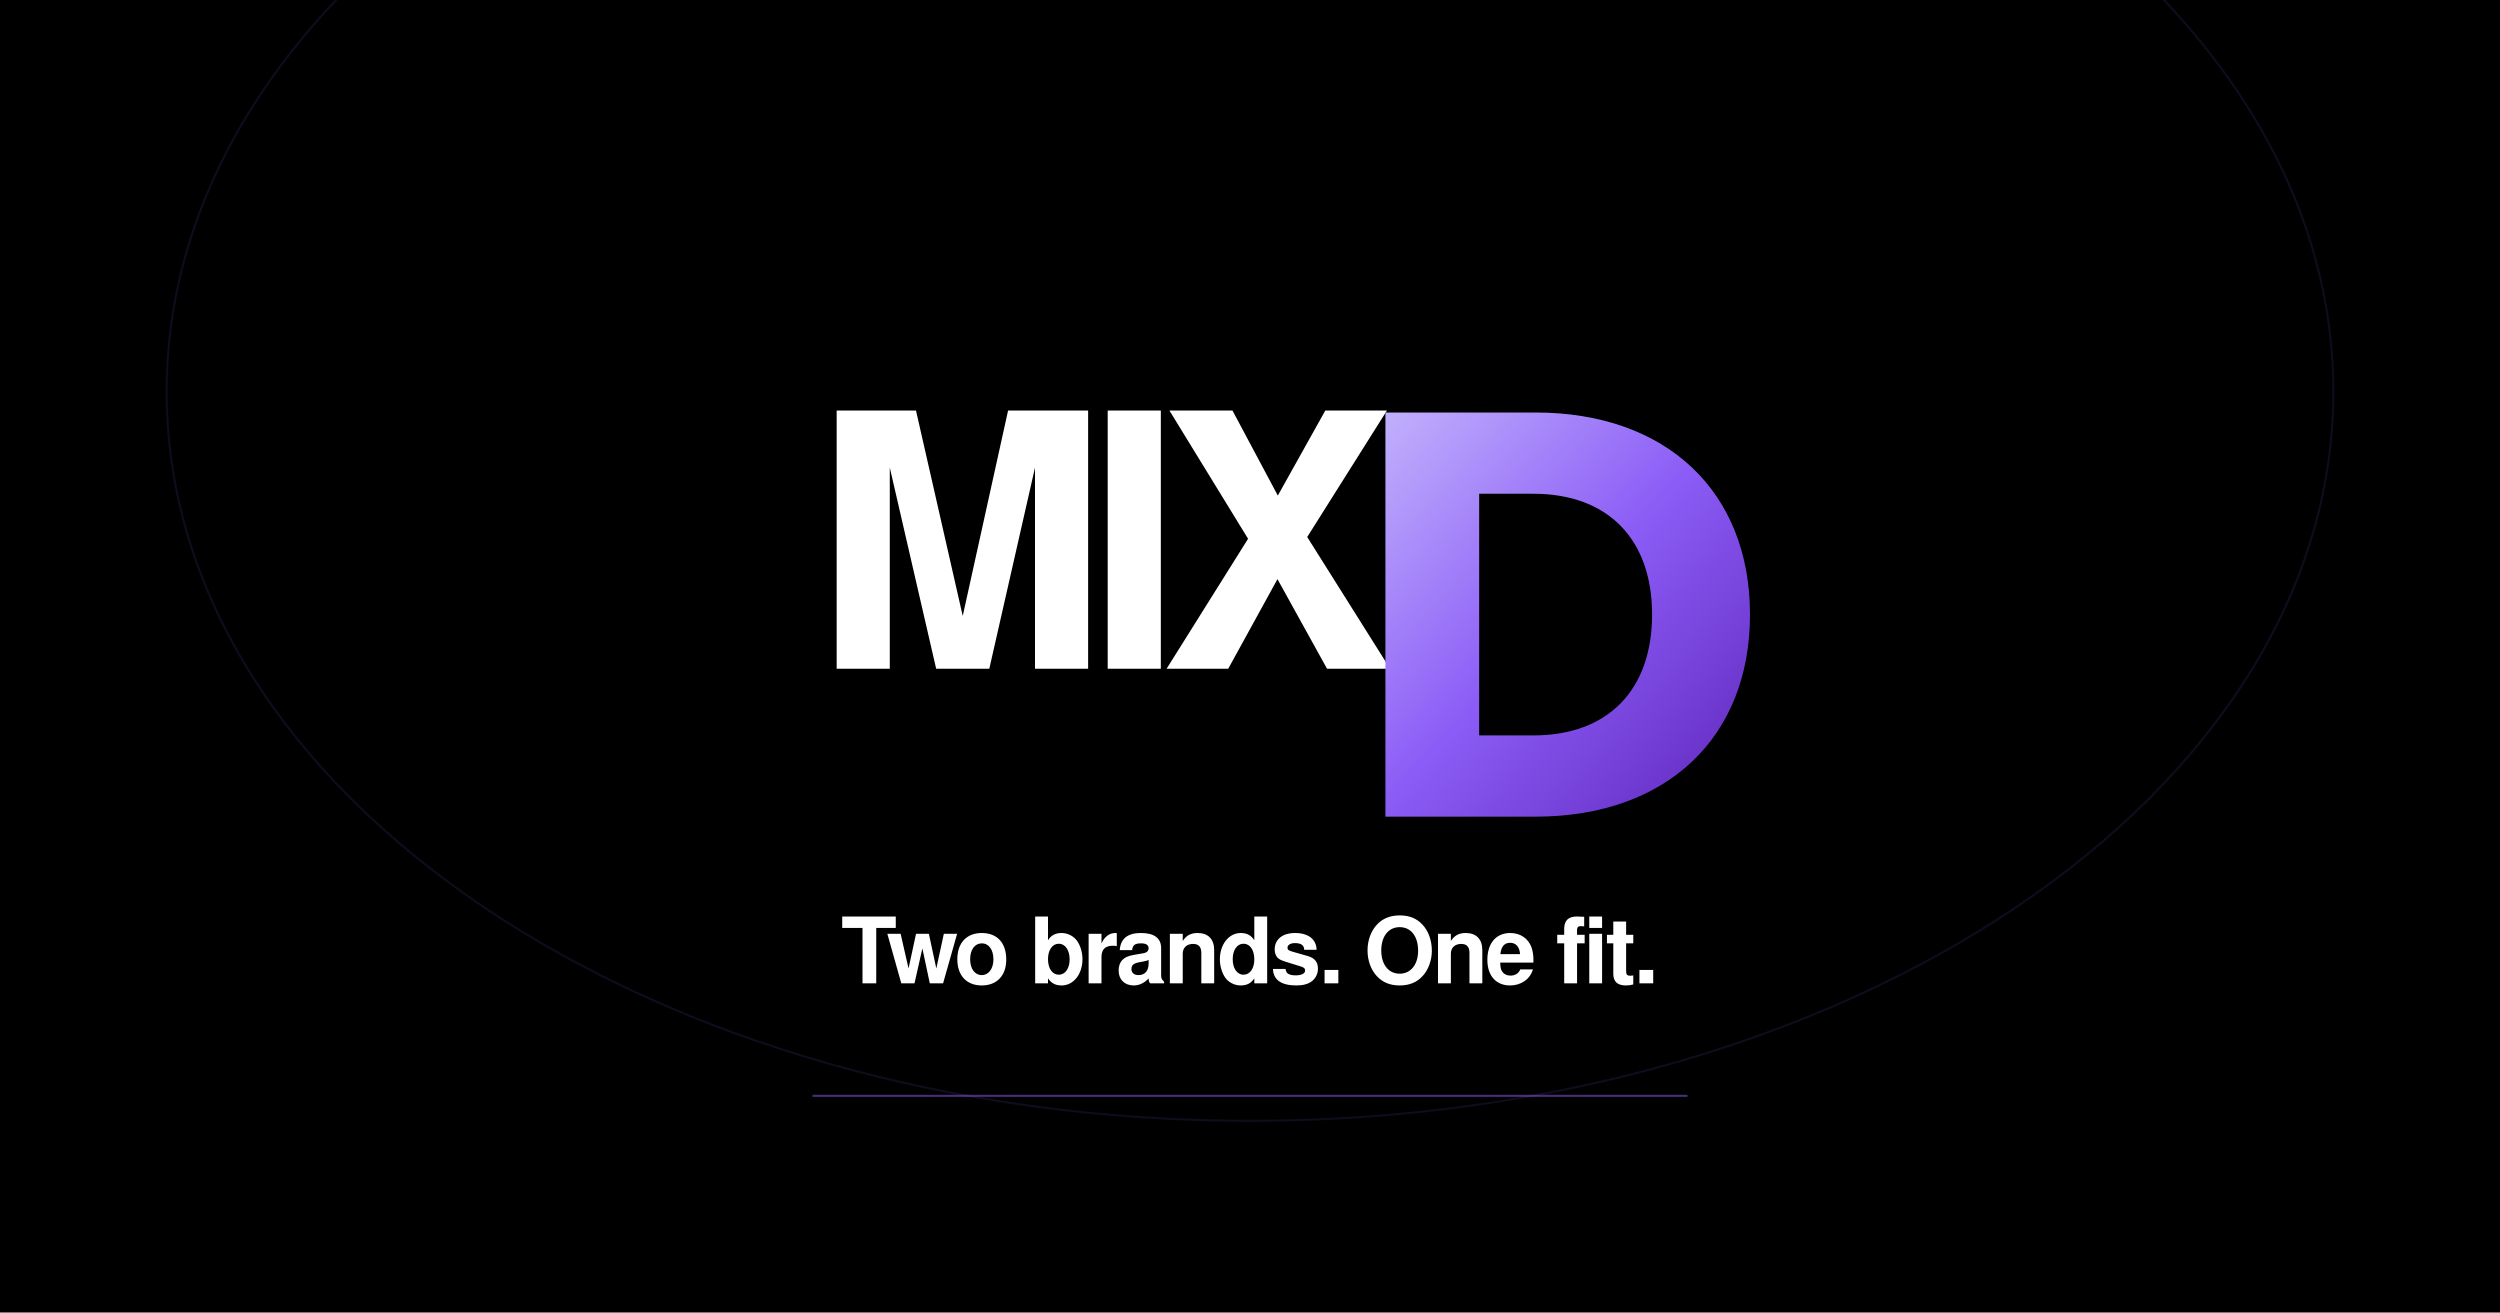
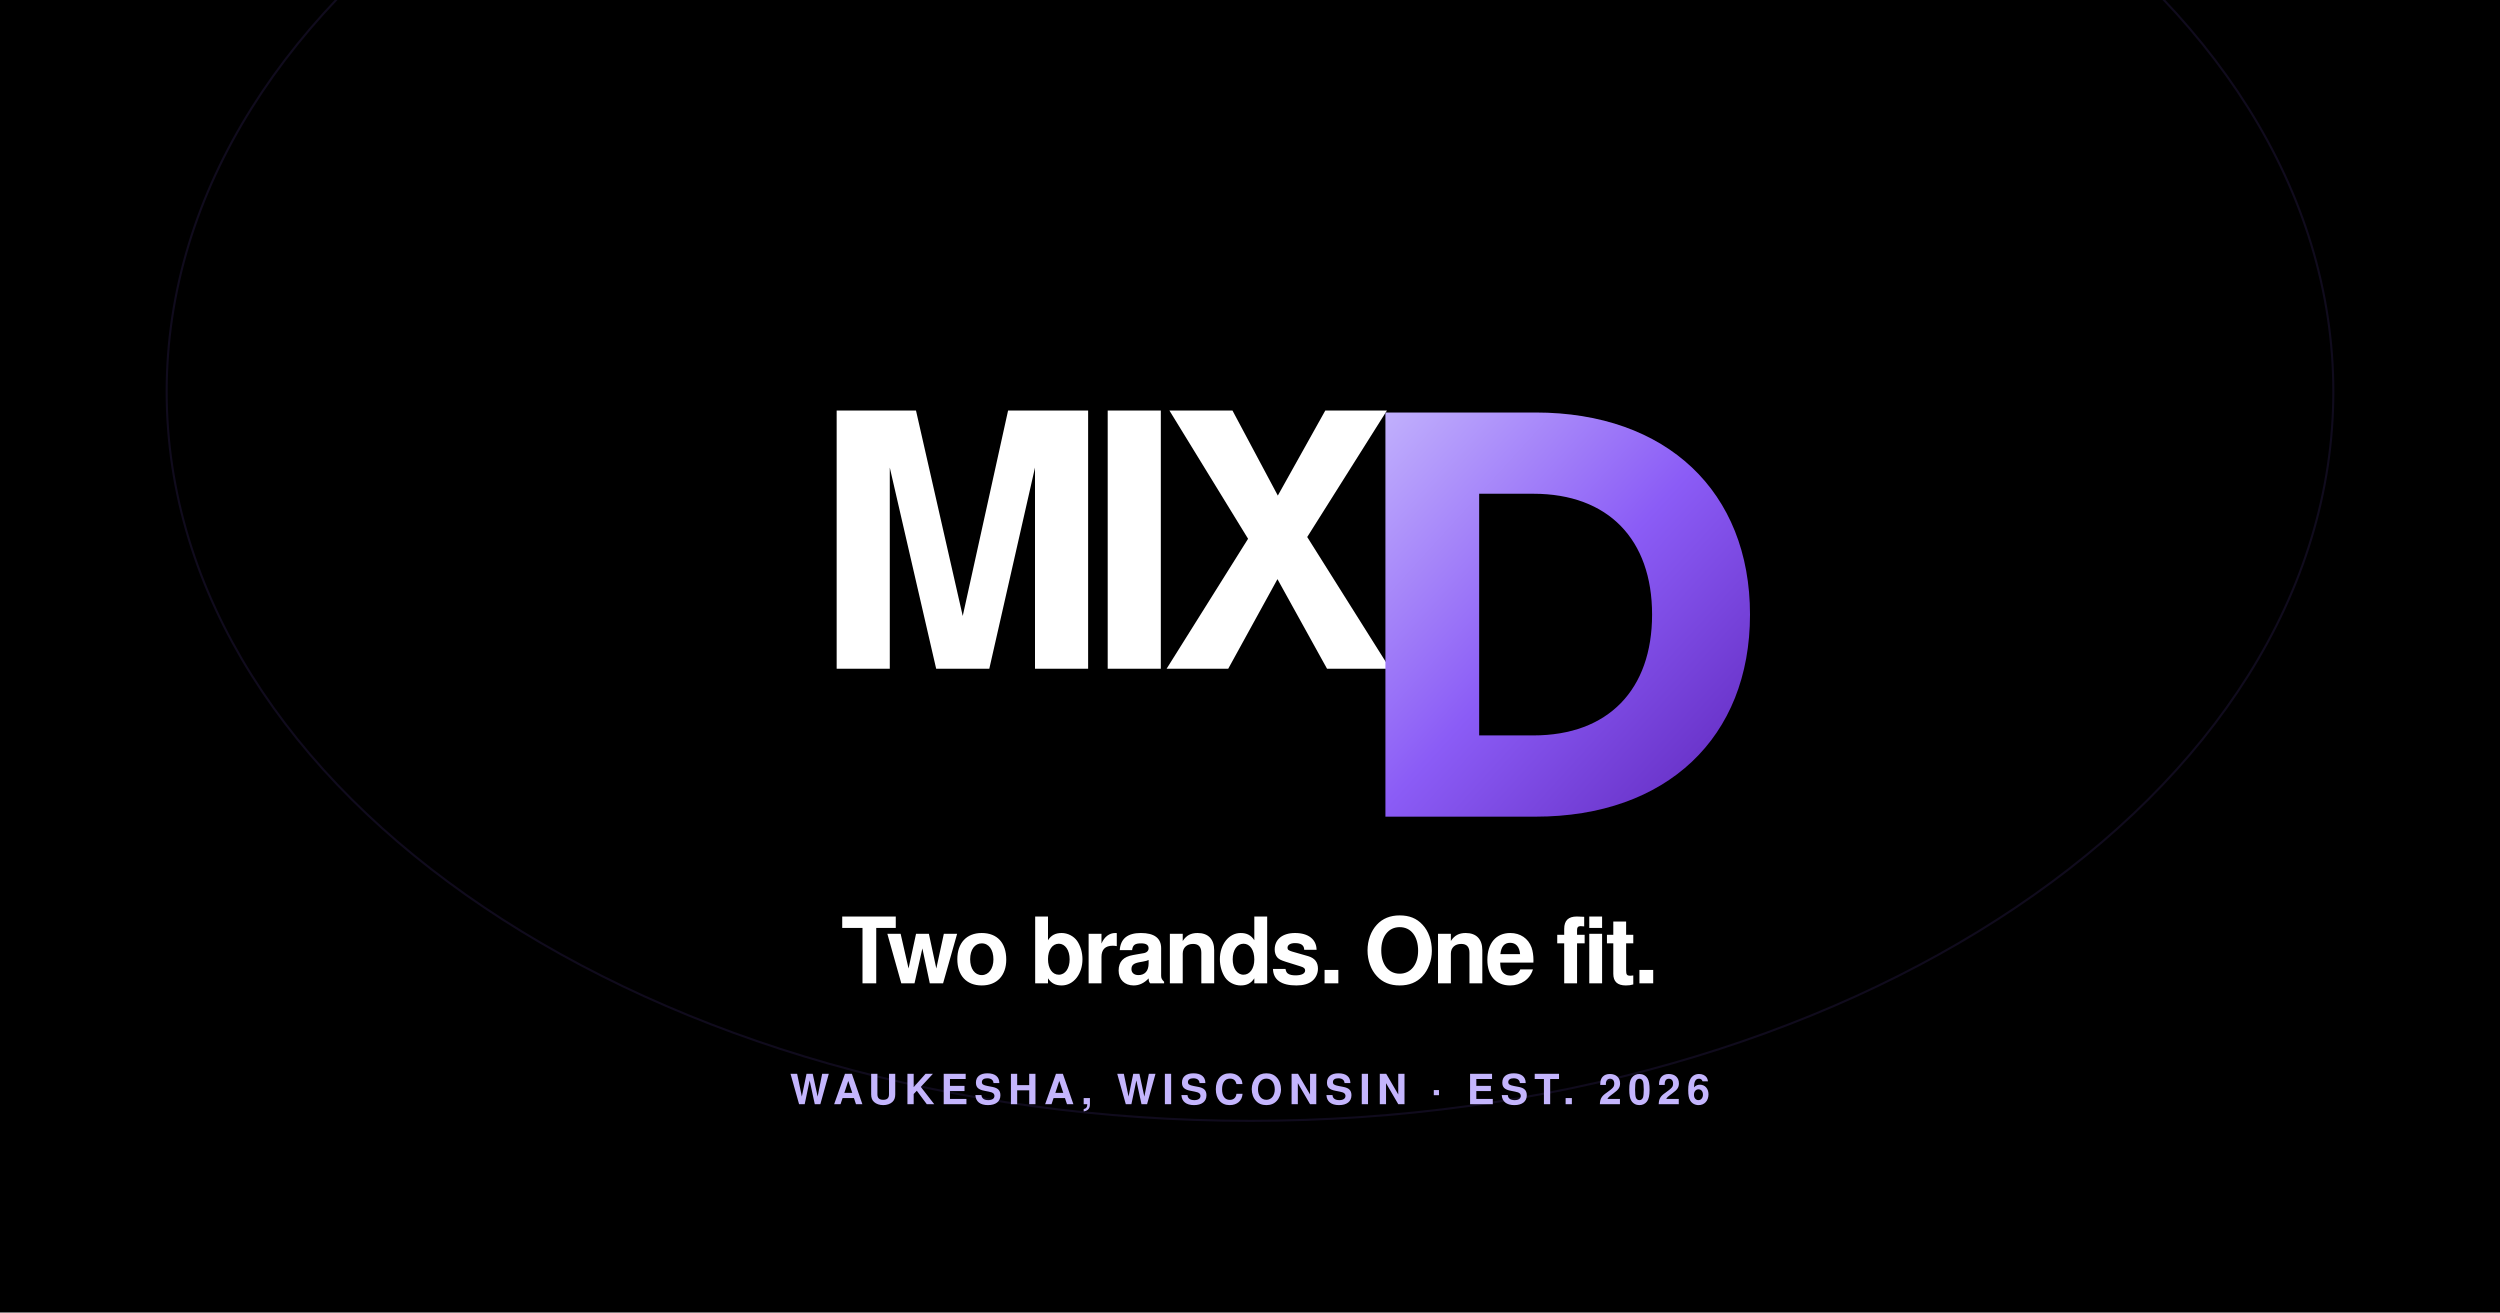
<svg xmlns="http://www.w3.org/2000/svg" width="1200" height="630" viewBox="0 0 1200 630" role="img" aria-labelledby="og-title og-desc">
  <defs>
    <linearGradient id="og-purple-1" x1="655" y1="198" x2="862" y2="386" gradientUnits="userSpaceOnUse">
      <stop stop-color="#C4B5FD" />
      <stop offset="0.48" stop-color="#8B5CF6" />
      <stop offset="1" stop-color="#5B21B6" />
    </linearGradient>
  </defs>
  <rect width="1200" height="630" fill="#000000" />
  <ellipse cx="600" cy="188" rx="520" ry="350" fill="none" stroke="#8B5CF6" stroke-opacity="0.12" />
  <g aria-label="MIXD">
    <text x="530" y="321" text-anchor="middle" fill="#FFFFFF" font-family="-apple-system, BlinkMacSystemFont, 'Segoe UI', Helvetica, Arial, sans-serif" font-size="170" font-weight="750" letter-spacing="-11">MIX</text>
    <path fill="url(#og-purple-1)" fill-rule="evenodd" d="M665 198h72c63 0 103 38 103 97s-40 97-103 97h-72V198Zm45 39v116h26c36 0 57-22 57-58s-21-58-57-58h-26Z" />
  </g>
  <text x="600" y="472" text-anchor="middle" fill="#FFFFFF" font-family="-apple-system, BlinkMacSystemFont, 'Segoe UI', Helvetica, Arial, sans-serif" font-size="44" font-weight="650" letter-spacing="-1.4">Two brands. One fit.</text>
-   <path d="M390 526H810" stroke="#8B5CF6" stroke-opacity="0.5" />
+   <text x="600" y="530" text-anchor="middle" fill="#C4B5FD" font-family="-apple-system, BlinkMacSystemFont, 'Segoe UI', Helvetica, Arial, sans-serif" font-size="20" font-weight="600" letter-spacing="3">WAUKESHA, WISCONSIN · EST. 2026</text>
</svg>
